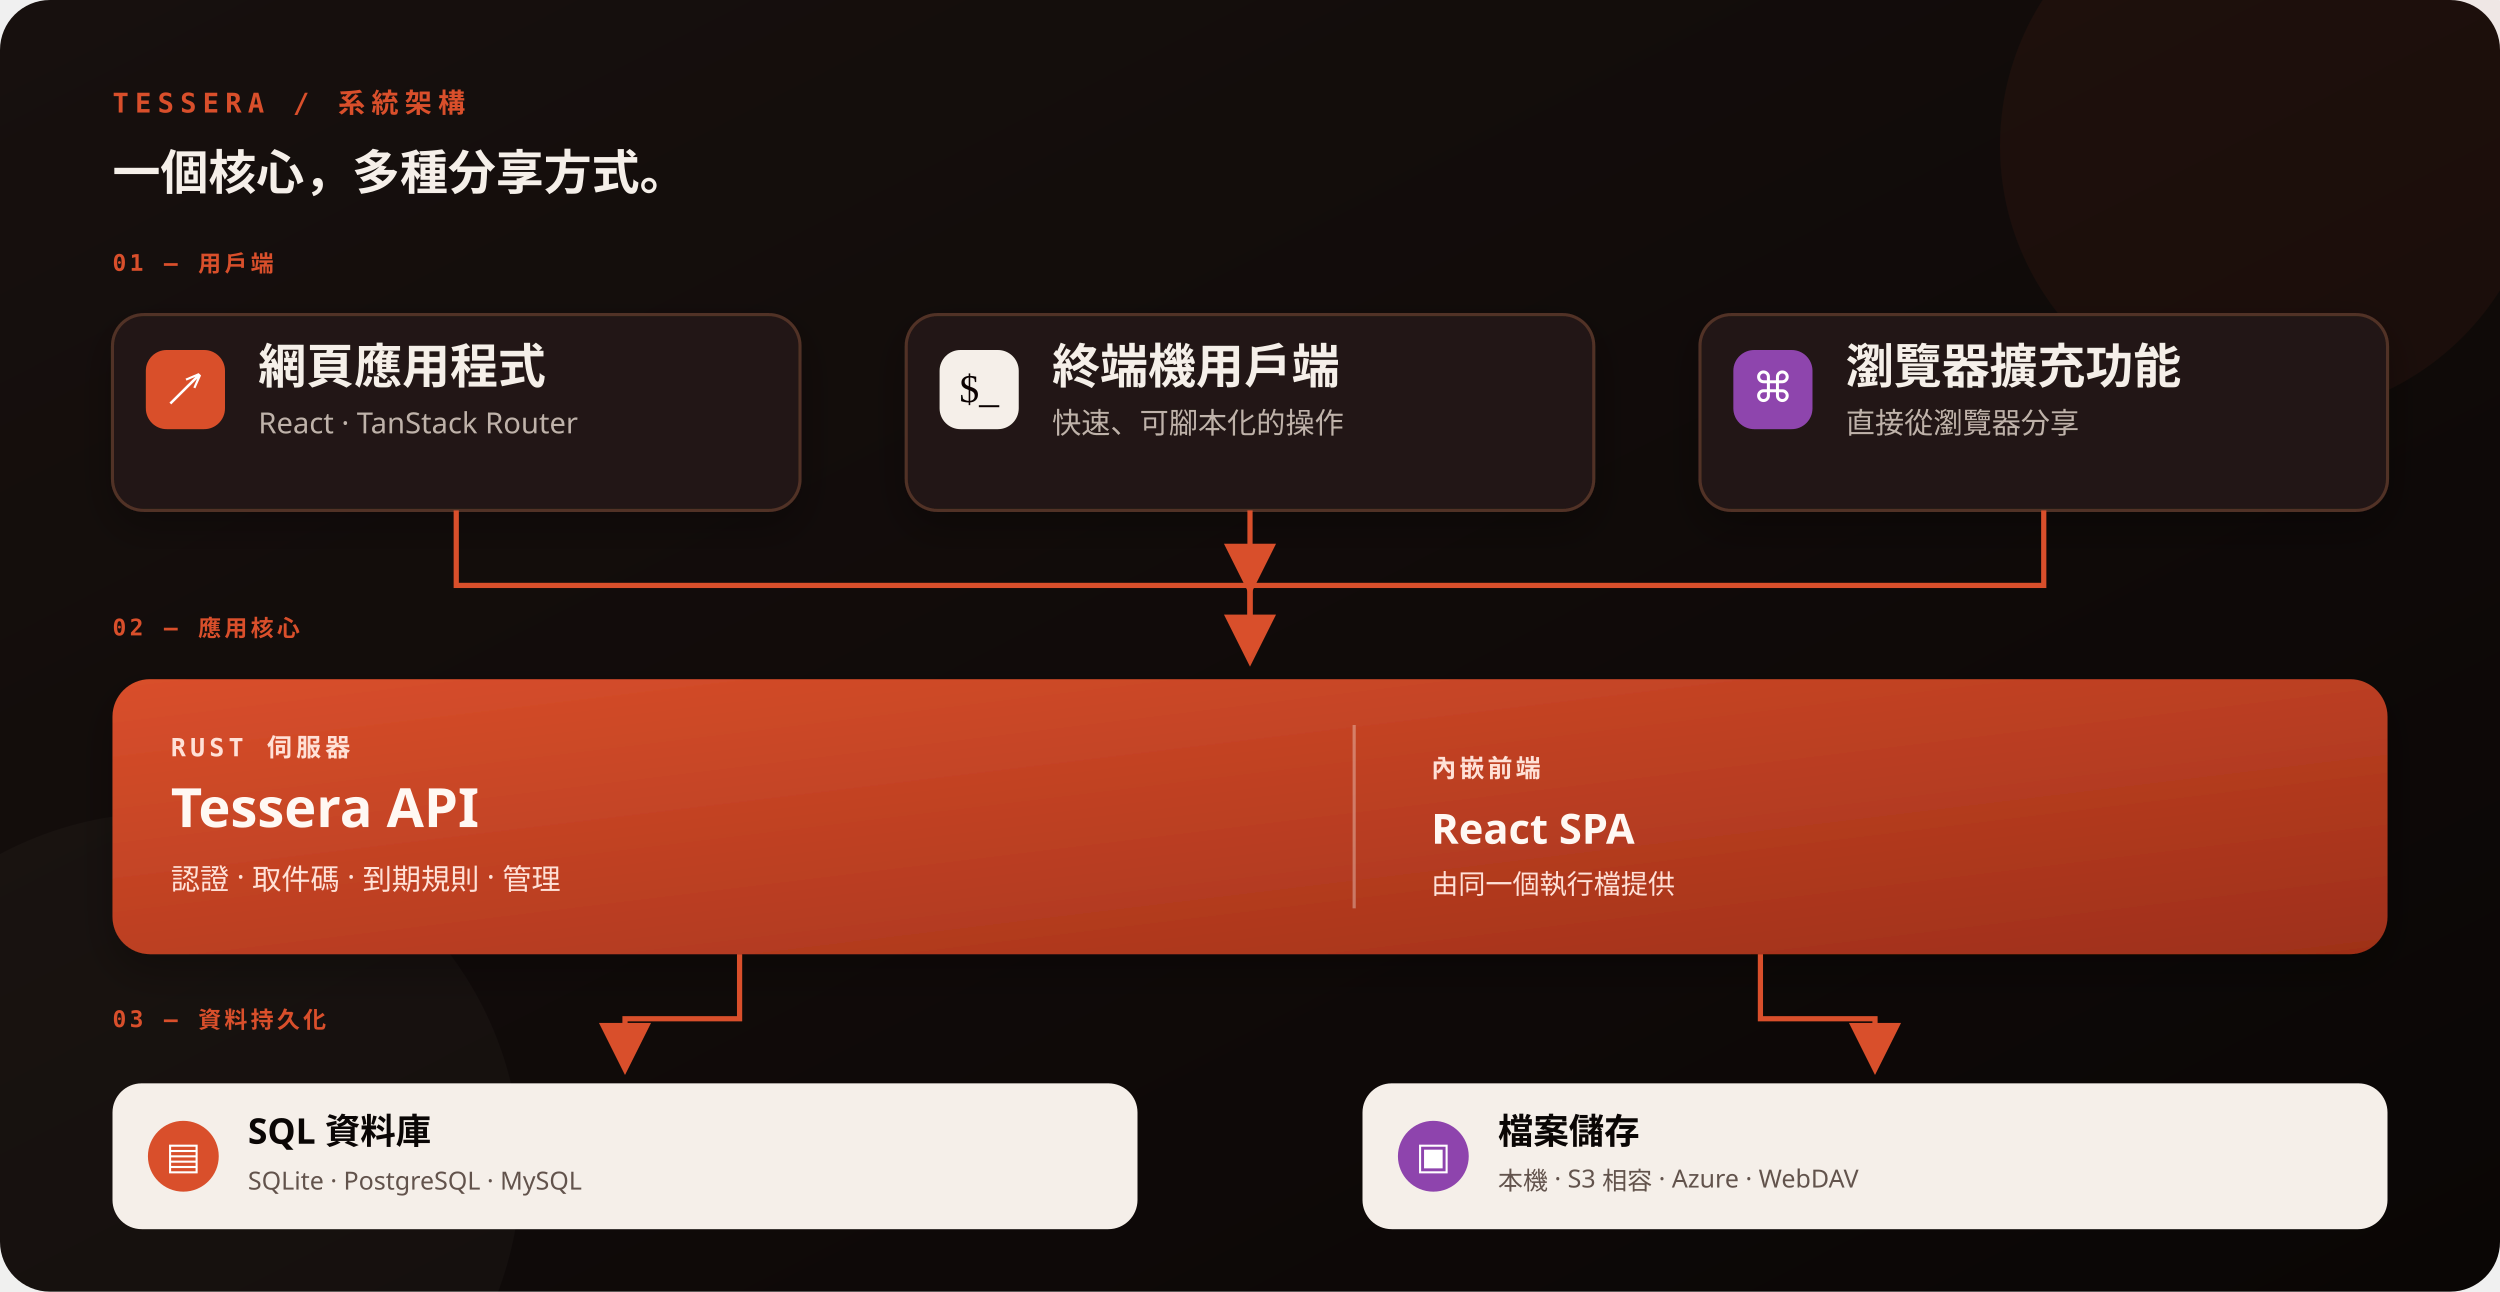
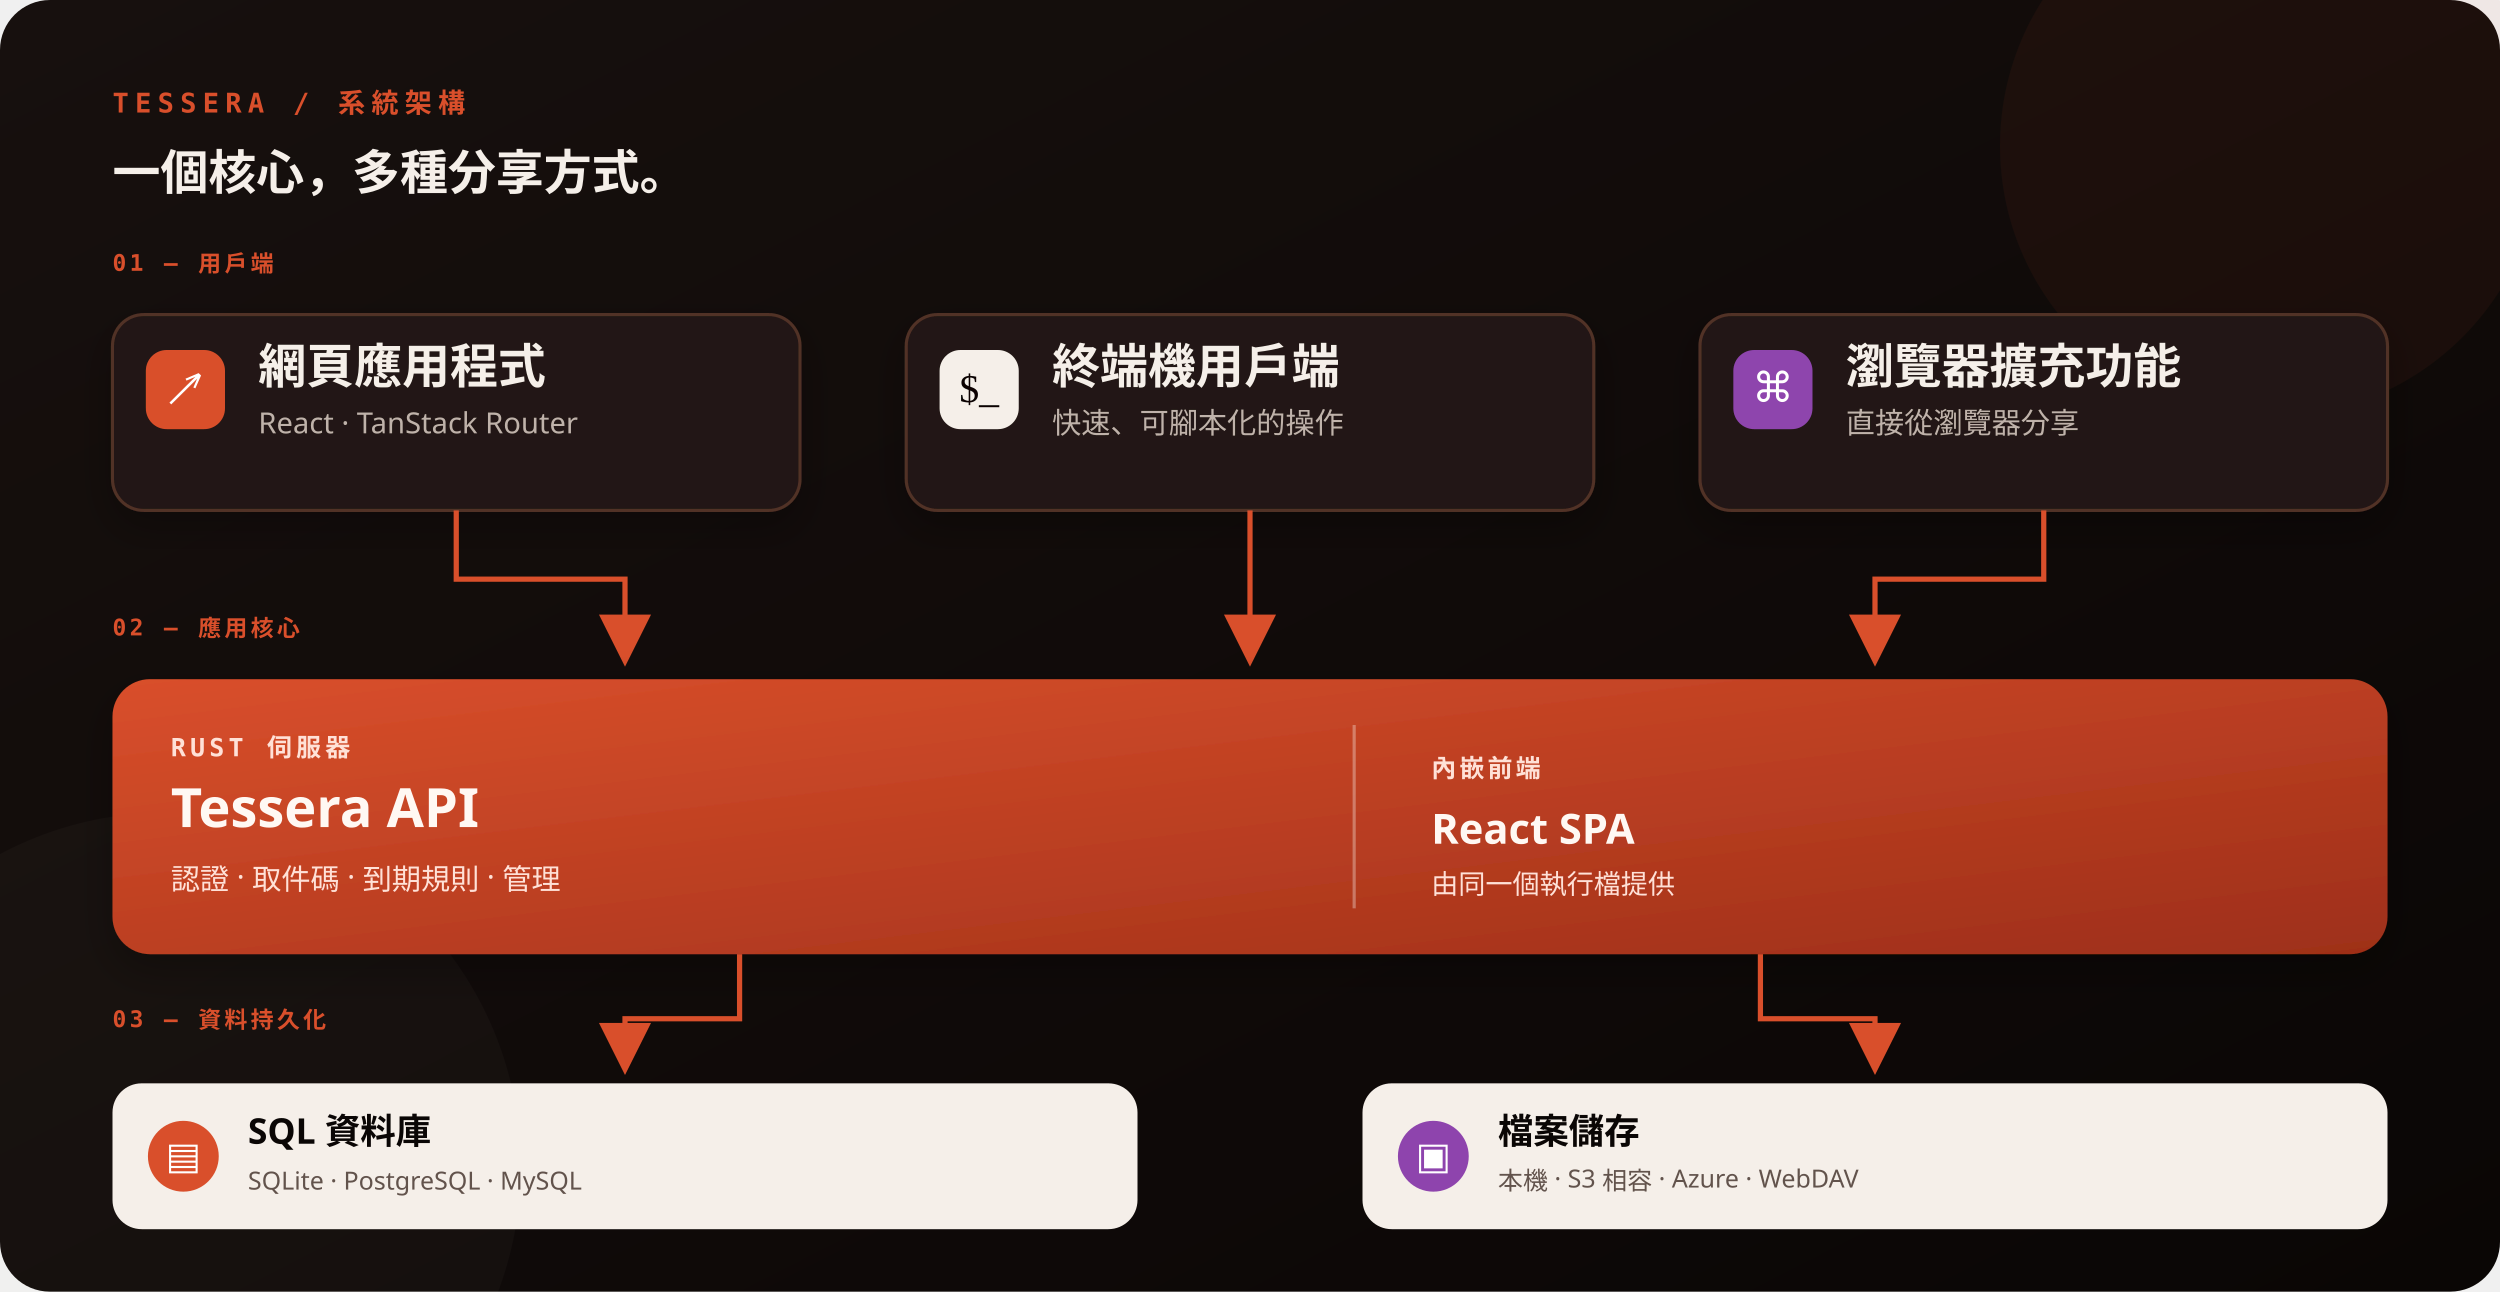
<svg xmlns="http://www.w3.org/2000/svg" width="1200" height="620" viewBox="0 0 1200 620" role="img" aria-labelledby="title desc">
  <defs>
    <linearGradient id="bg" x1="0" y1="0" x2="1" y2="1">
      <stop offset="0" stop-color="#17100e" />
      <stop offset="1" stop-color="#0a0605" />
    </linearGradient>
    <linearGradient id="server" x1="0" y1="0" x2="1" y2="1">
      <stop offset="0" stop-color="#d94f2b" />
      <stop offset="1" stop-color="#9e2f19" />
    </linearGradient>
    <filter id="shadow" x="-20%" y="-20%" width="140%" height="140%">
      <feDropShadow dx="0" dy="8" stdDeviation="10" flood-color="#000" flood-opacity=".28" />
    </filter>
    <marker id="arrow" markerWidth="10" markerHeight="10" refX="8" refY="5" orient="auto">
      <path d="M0,0 L10,5 L0,10 Z" fill="#d94f2b" />
    </marker>
    <style>.eyebrow{font:700 13px ui-monospace,SFMono-Regular,Consolas,monospace;letter-spacing:3px;fill:#d94f2b}.heading{font:700 23px ui-sans-serif,system-ui,sans-serif;fill:#f5efe9}.sub{font:500 14px ui-sans-serif,system-ui,sans-serif;fill:#bfb2aa}.node{fill:#211714;stroke:#513026;stroke-width:1.5}.line{fill:none;stroke:#d94f2b;stroke-width:2.5;marker-end:url(#arrow)}.tag{font:700 11px ui-monospace,monospace;letter-spacing:1.6px;fill:#d94f2b}</style>
  </defs>
  <rect width="1200" height="620" rx="24" fill="url(#bg)" />
  <circle cx="1090" cy="70" r="130" fill="#d94f2b" opacity=".06" />
  <circle cx="80" cy="560" r="170" fill="#f5efe9" opacity=".025" />
  <text x="54" y="54" class="eyebrow">TESSERA / 系統架構</text>
  <text x="54" y="91" class="heading" font-size="28">一個核心，多種分享方式。</text>
  <text x="54" y="130" class="tag">01 — 用戶端</text>
  <g filter="url(#shadow)">
    <rect x="54" y="151" width="330" height="94" rx="15" class="node" />
    <rect x="70" y="168" width="38" height="38" rx="10" fill="#d94f2b" />
    <text x="89" y="193" text-anchor="middle" font-size="21" fill="#fff">↗</text>
    <text x="124" y="184" class="heading" font-size="18">網頁應用程式</text>
    <text x="124" y="208" class="sub">React · TanStack Router</text>
    <rect x="435" y="151" width="330" height="94" rx="15" class="node" />
    <rect x="451" y="168" width="38" height="38" rx="10" fill="#f5efe9" />
    <text x="470" y="193" text-anchor="middle" font-size="19" fill="#0a0605">$_</text>
    <text x="505" y="184" class="heading" font-size="18">終端機用戶端</text>
    <text x="505" y="208" class="sub">快速、可腳本化的操作</text>
    <rect x="816" y="151" width="330" height="94" rx="15" class="node" />
    <rect x="832" y="168" width="38" height="38" rx="10" fill="#8e44ad" />
    <text x="851" y="193" text-anchor="middle" font-size="20" fill="#fff">⌘</text>
    <text x="886" y="184" class="heading" font-size="18">瀏覽器擴充功能</text>
    <text x="886" y="208" class="sub">直接從瀏覽器分享</text>
  </g>
-   <path d="M219 245 V281 H600 V315 M600 281 H600 M600 281 H600" class="line" />
+   <path d="M219 245 V278 H300 V315" class="line" />
  <path d="M600 245 V315" class="line" />
-   <path d="M981 245 V281 H600" fill="none" stroke="#d94f2b" stroke-width="2.5" />
+   <path d="M981 245 V278 H900 V315" class="line" />
  <text x="54" y="305" class="tag">02 — 應用核心</text>
  <g filter="url(#shadow)">
    <rect x="54" y="326" width="1092" height="132" rx="18" fill="url(#server)" />
    <text x="82" y="363" font-family="ui-monospace,monospace" font-size="12" font-weight="700" letter-spacing="2" fill="#ffe1d7">RUST 伺服器</text>
    <text x="82" y="397" font-family="ui-sans-serif,system-ui,sans-serif" font-size="26" font-weight="800" fill="#fff8f3">Tessera API</text>
    <text x="82" y="427" font-family="ui-sans-serif,system-ui,sans-serif" font-size="14" fill="#ffe1d7">認證 · 取件碼 · 到期規則 · 管理</text>
    <path d="M650 348 V436" stroke="#f5efe9" stroke-opacity=".35" stroke-width="1.5" />
    <text x="687" y="373" font-family="ui-monospace,monospace" font-size="12" font-weight="700" letter-spacing="1.5" fill="#ffe1d7">內嵌前端</text>
    <text x="687" y="405" font-family="ui-sans-serif,system-ui,sans-serif" font-size="20" font-weight="700" fill="#fff8f3">React SPA</text>
    <text x="687" y="429" font-family="ui-sans-serif,system-ui,sans-serif" font-size="13" fill="#ffe1d7">由同一個執行檔提供</text>
  </g>
  <path d="M355 458 V489 H300 V511" class="line" />
  <path d="M845 458 V489 H900 V511" class="line" />
  <text x="54" y="493" class="tag">03 — 資料持久化</text>
  <g>
    <rect x="54" y="520" width="492" height="70" rx="14" fill="#f5efe9" />
    <circle cx="88" cy="555" r="17" fill="#d94f2b" />
    <text x="88" y="561" text-anchor="middle" font-size="18" fill="#fff">▤</text>
    <text x="119" y="549" font-family="ui-sans-serif,system-ui,sans-serif" font-size="17" font-weight="800" fill="#0a0605">SQL 資料庫</text>
    <text x="119" y="571" font-family="ui-sans-serif,system-ui,sans-serif" font-size="12" fill="#62534c">SQLite · PostgreSQL · MySQL</text>
    <rect x="654" y="520" width="492" height="70" rx="14" fill="#f5efe9" />
    <circle cx="688" cy="555" r="17" fill="#8e44ad" />
    <text x="688" y="561" text-anchor="middle" font-size="18" fill="#fff">▣</text>
    <text x="719" y="549" font-family="ui-sans-serif,system-ui,sans-serif" font-size="17" font-weight="800" fill="#0a0605">檔案儲存</text>
    <text x="719" y="571" font-family="ui-sans-serif,system-ui,sans-serif" font-size="12" fill="#62534c">本機 · S3 相容 · Azure · WebDAV</text>
  </g>
</svg>
